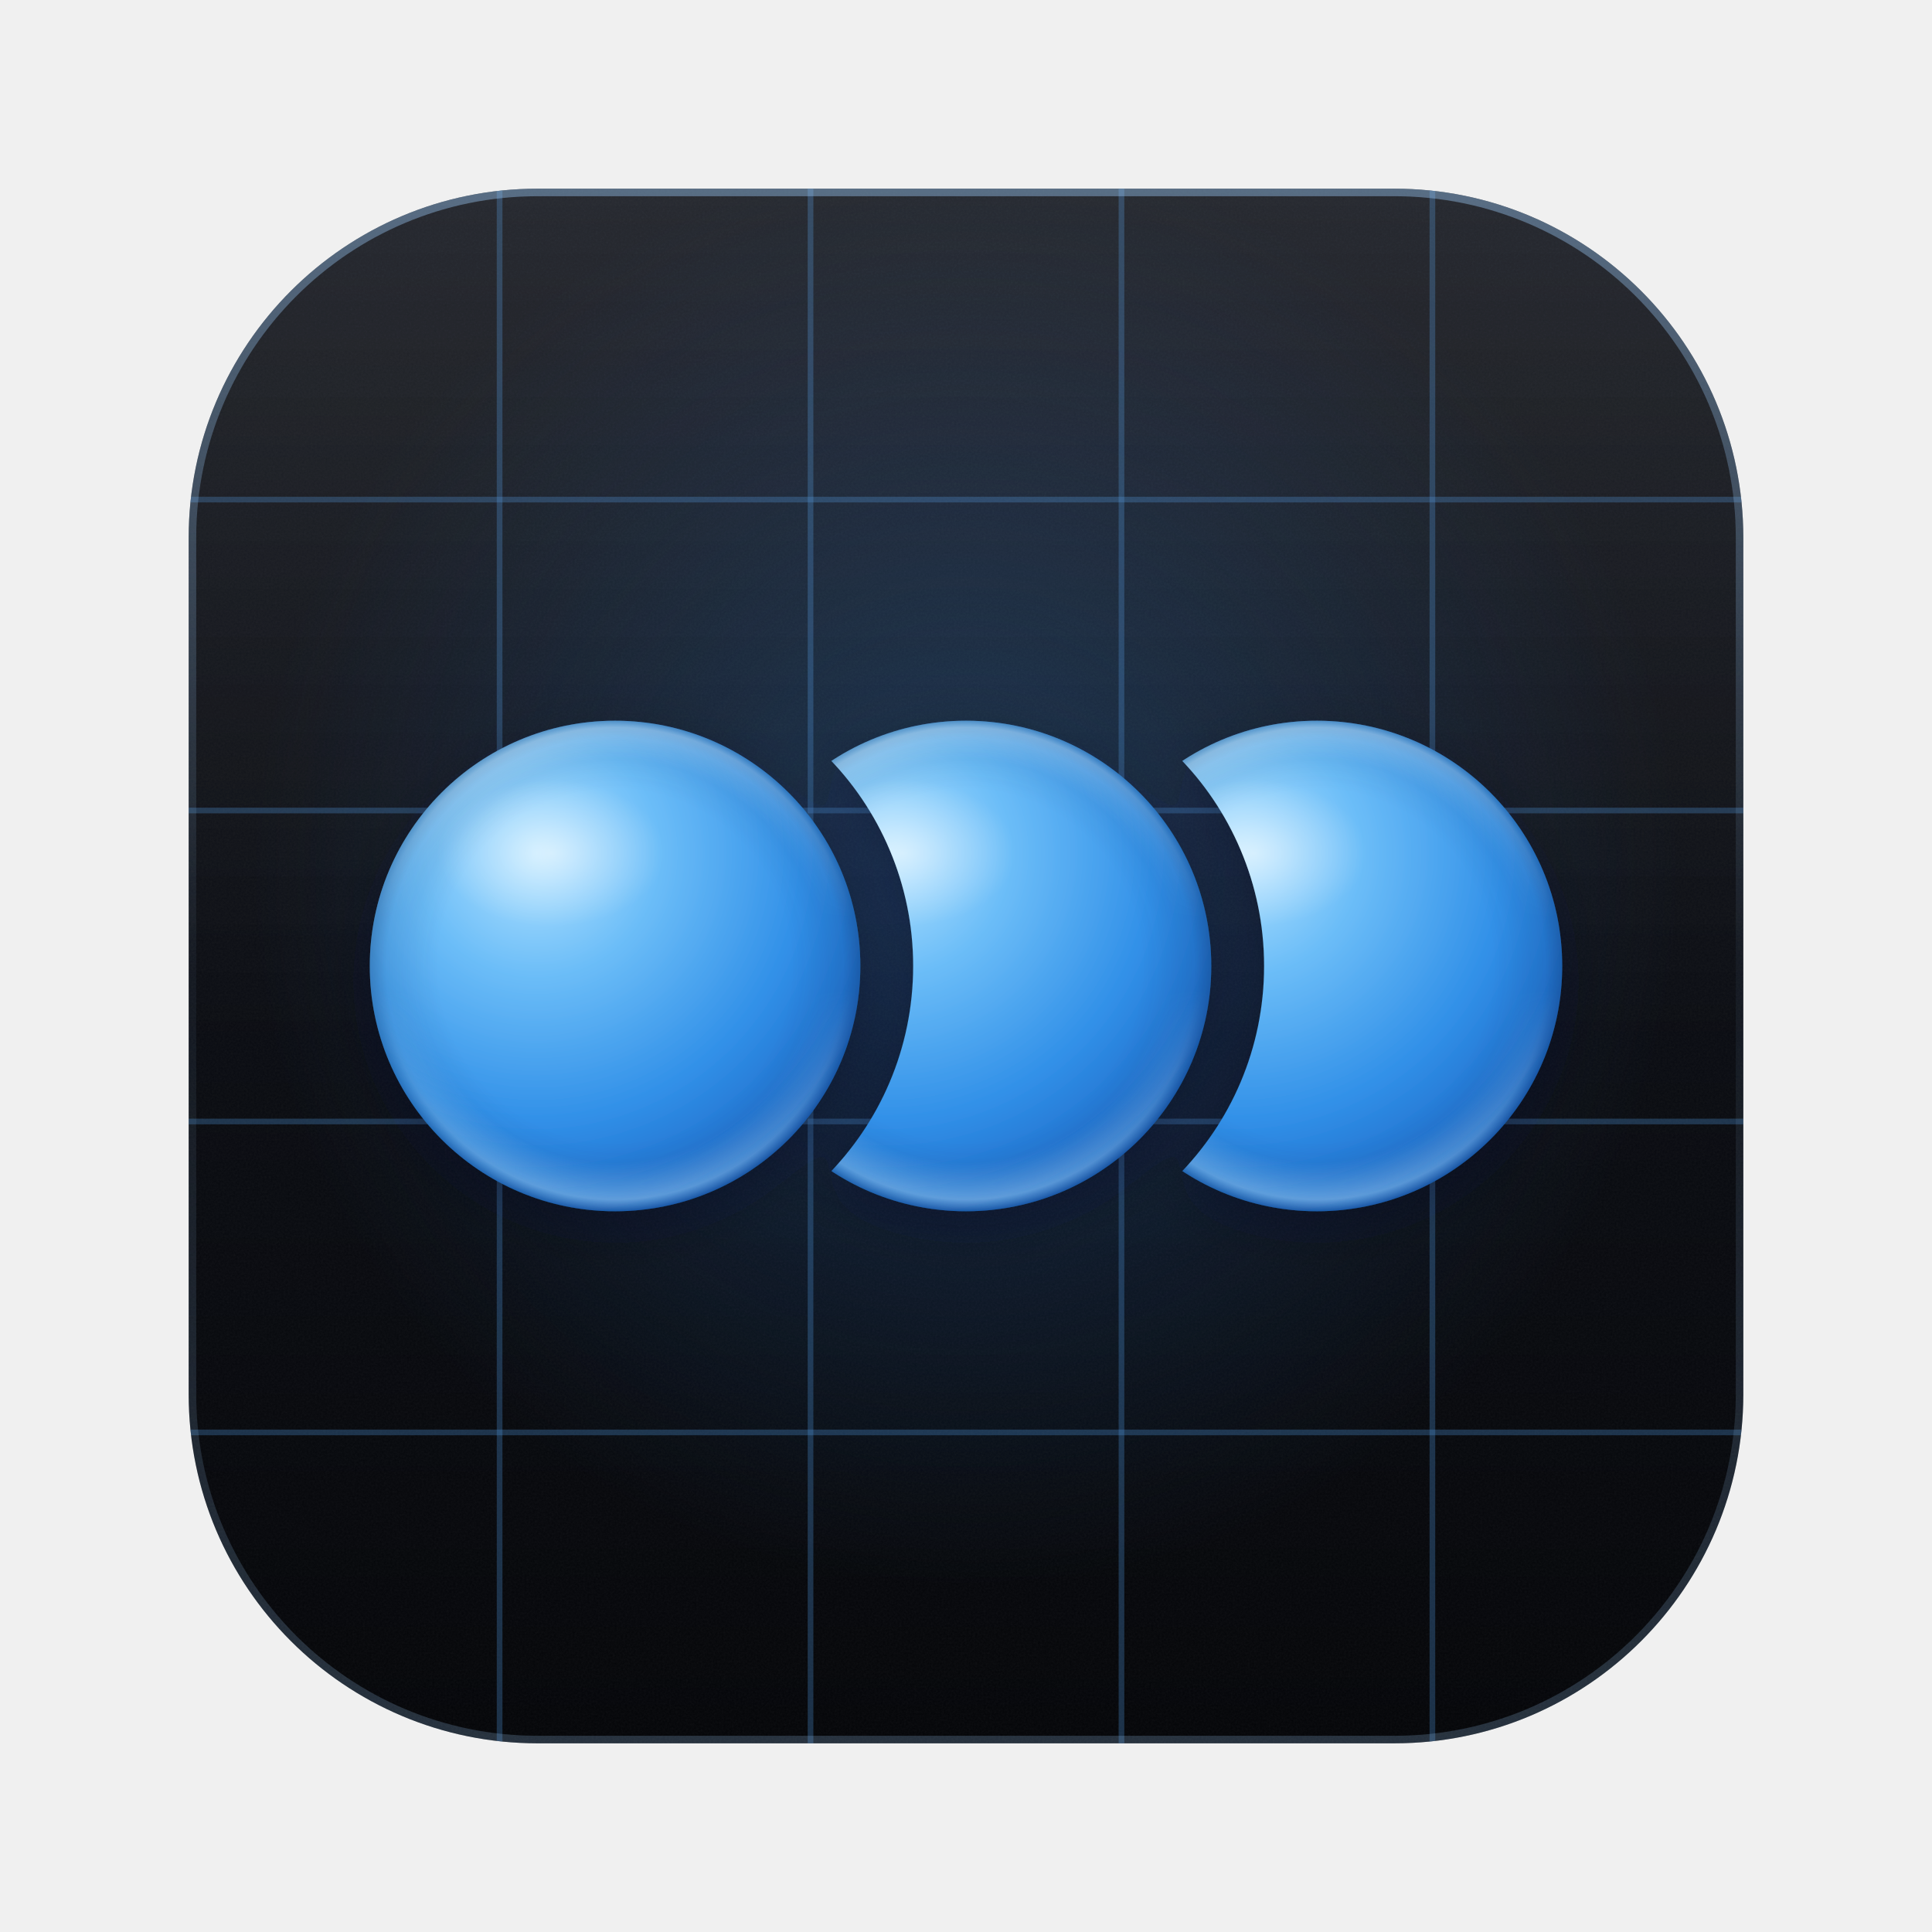
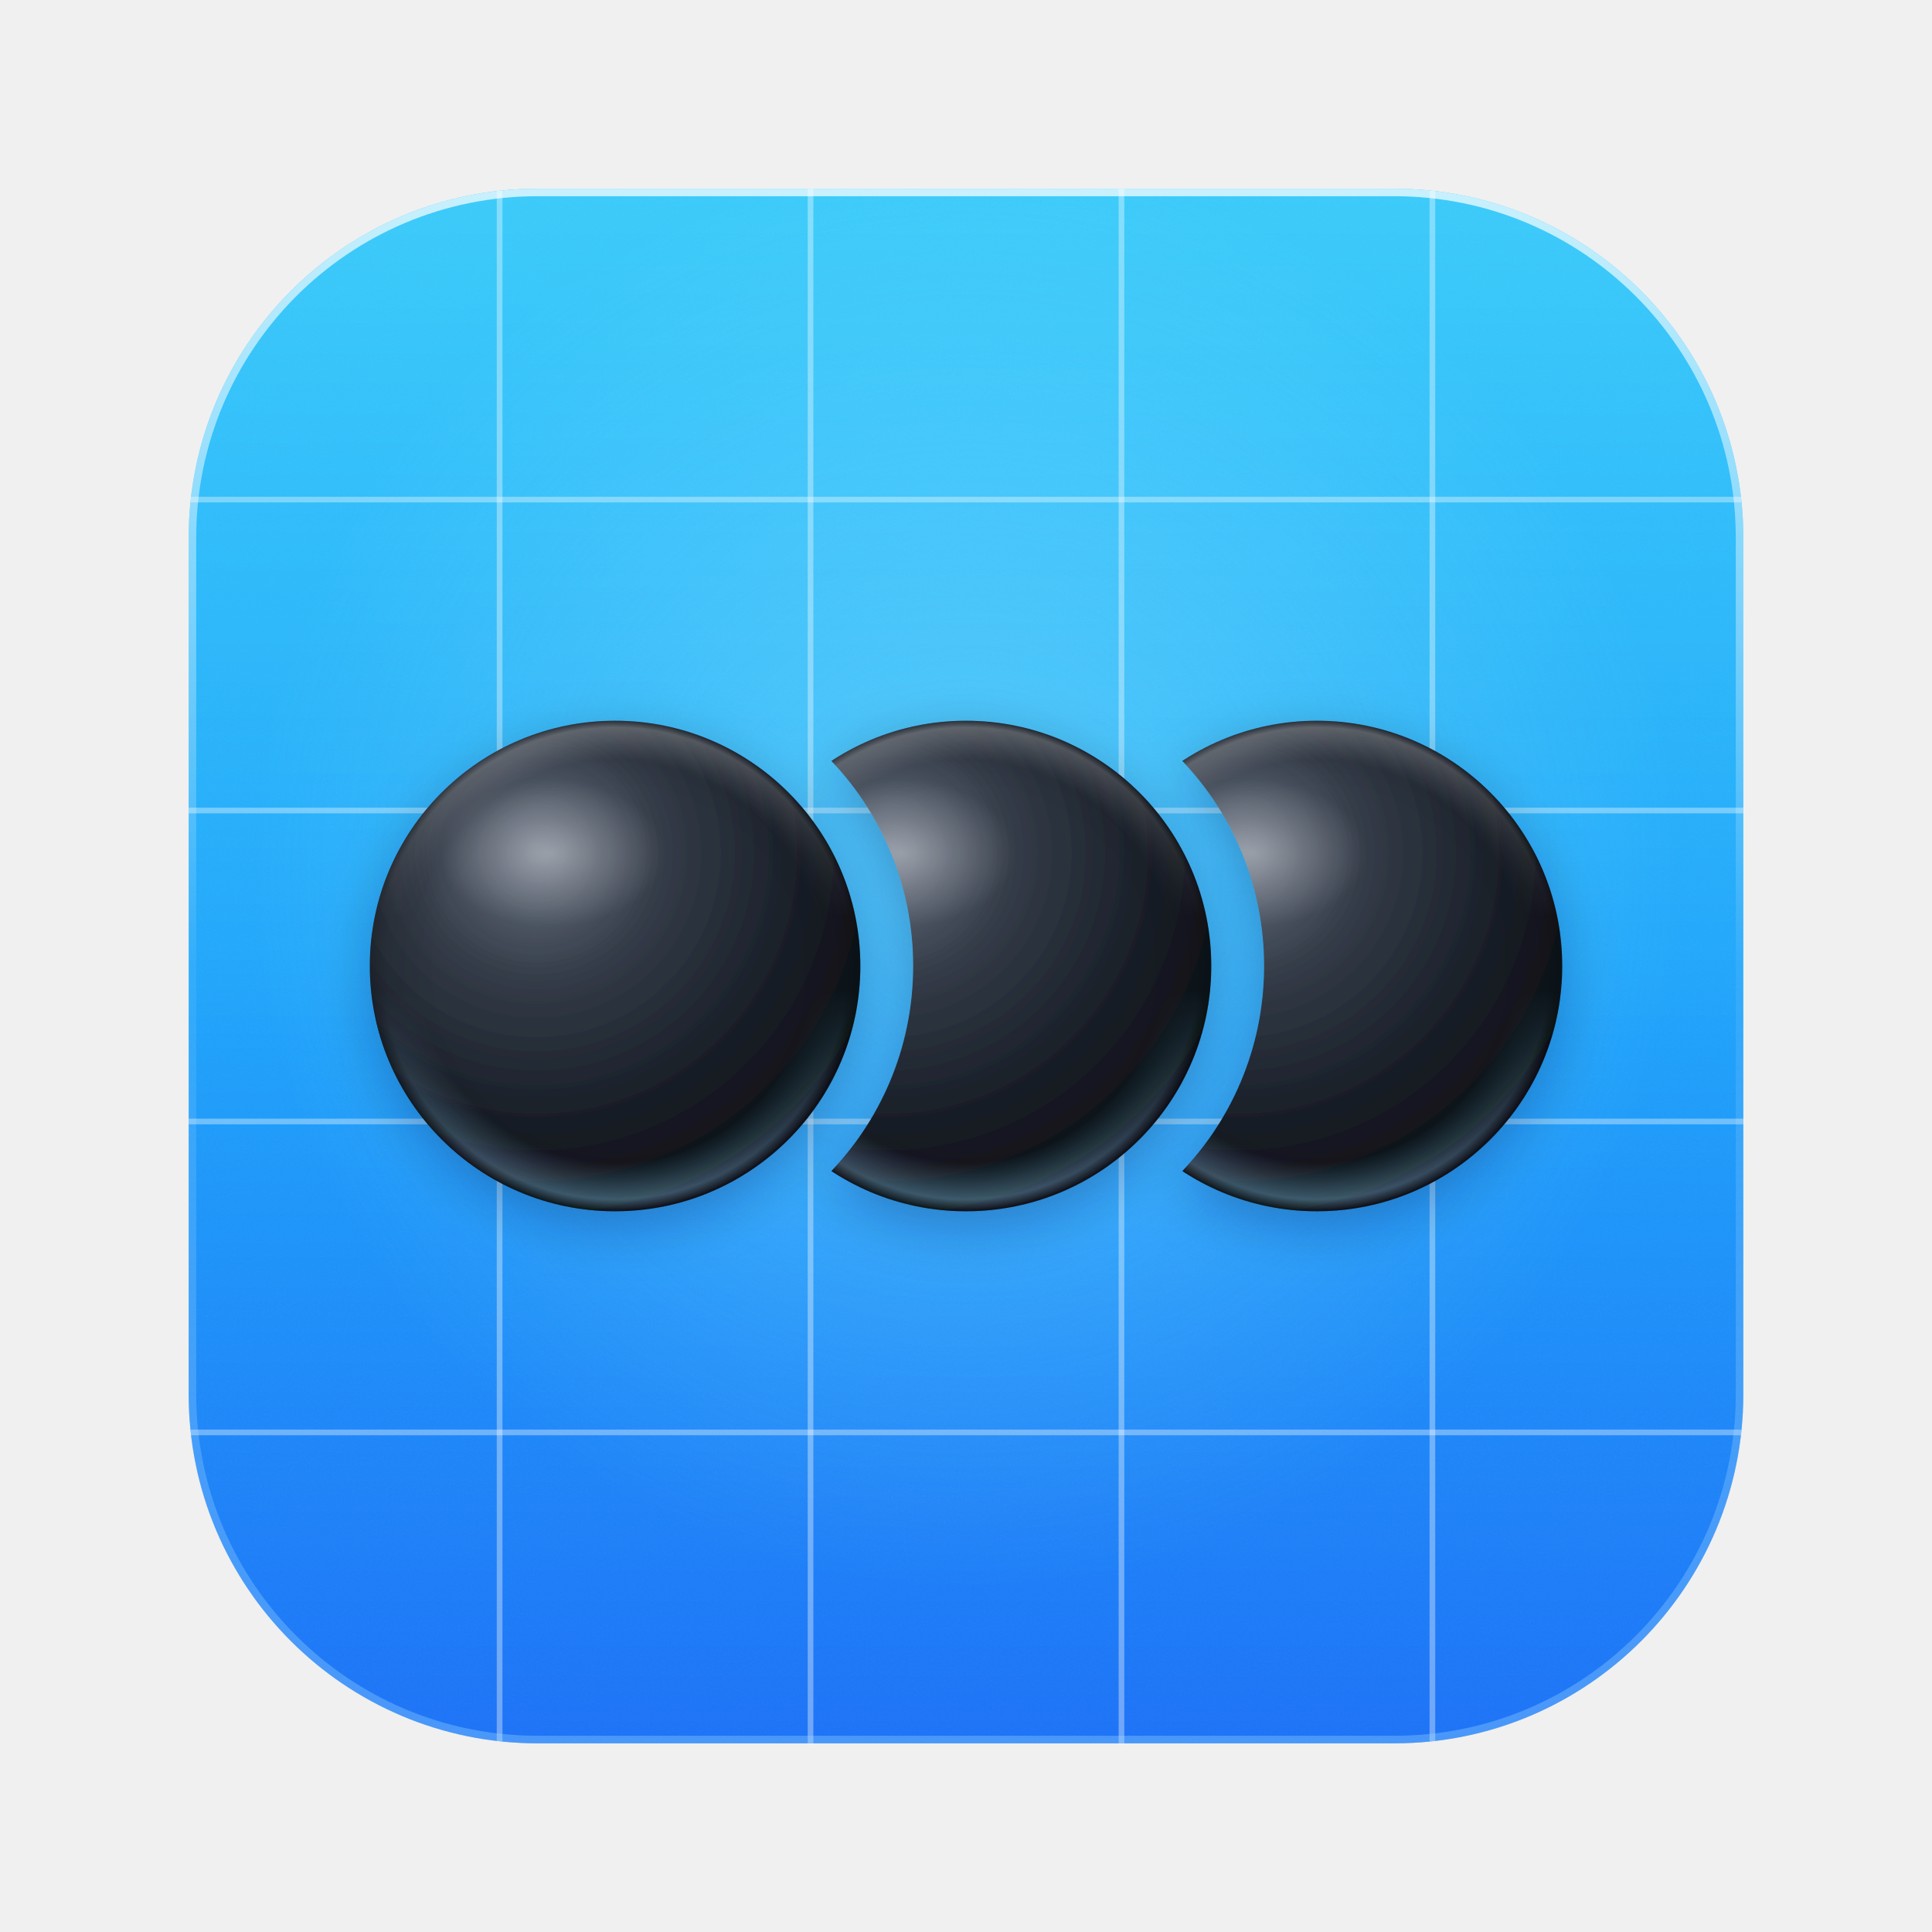
<svg xmlns="http://www.w3.org/2000/svg" width="1024" height="1024" viewBox="0 0 1024 1024">
  <defs>
    <linearGradient id="tile" x1="0" y1="100" x2="0" y2="924" gradientUnits="userSpaceOnUse">
-       <stop offset="0" stop-color="#15181f" stop-opacity="1" />
-       <stop offset="0.5" stop-color="#0a0c12" stop-opacity="1" />
-       <stop offset="1" stop-color="#040508" stop-opacity="1" />
+       <stop offset="0" stop-color="#0fc0fa" stop-opacity="1" />
+       <stop offset="0.5" stop-color="#1ea6fc" stop-opacity="1" />
+       <stop offset="1" stop-color="#1c72f8" stop-opacity="1" />
    </linearGradient>
    <linearGradient id="sheen" x1="0" y1="100" x2="0" y2="553.2" gradientUnits="userSpaceOnUse">
-       <stop offset="0" stop-color="#ffffff" stop-opacity="0.07" />
+       <stop offset="0" stop-color="#ffffff" stop-opacity="0.18" />
      <stop offset="1" stop-color="#ffffff" stop-opacity="0" />
    </linearGradient>
    <linearGradient id="rim" x1="0" y1="100" x2="0" y2="924" gradientUnits="userSpaceOnUse">
-       <stop offset="0" stop-color="#9ac8f5" stop-opacity="0.42" />
-       <stop offset="0.5" stop-color="#9ac8f5" stop-opacity="0.05" />
-       <stop offset="1" stop-color="#9ac8f5" stop-opacity="0.22" />
+       <stop offset="0" stop-color="#ffffff" stop-opacity="0.72" />
+       <stop offset="0.5" stop-color="#ffffff" stop-opacity="0.06" />
+       <stop offset="1" stop-color="#9adcff" stop-opacity="0.34" />
    </linearGradient>
    <radialGradient id="glow" cx="512" cy="462.56" r="379.04" gradientUnits="userSpaceOnUse">
-       <stop offset="0" stop-color="#1d4d84" stop-opacity="0.5" />
-       <stop offset="1" stop-color="#1d4d84" stop-opacity="0" />
+       <stop offset="0" stop-color="#8ceaff" stop-opacity="0.4" />
+       <stop offset="1" stop-color="#8ceaff" stop-opacity="0" />
    </radialGradient>
    <radialGradient id="body" cx="0.34" cy="0.27" r="0.94">
-       <stop offset="0" stop-color="#b6e4ff" stop-opacity="1" />
-       <stop offset="0.26" stop-color="#6dbef8" stop-opacity="1" />
-       <stop offset="0.58" stop-color="#3190e8" stop-opacity="1" />
-       <stop offset="0.85" stop-color="#1a63c2" stop-opacity="1" />
-       <stop offset="1" stop-color="#134fa2" stop-opacity="1" />
+       <stop offset="0" stop-color="#6a7382" stop-opacity="1" />
+       <stop offset="0.28" stop-color="#333b47" stop-opacity="1" />
+       <stop offset="0.6" stop-color="#171c25" stop-opacity="1" />
+       <stop offset="0.86" stop-color="#0a0d13" stop-opacity="1" />
+       <stop offset="1" stop-color="#05070b" stop-opacity="1" />
    </radialGradient>
    <radialGradient id="shade" cx="0.5" cy="0.5" r="0.5">
-       <stop offset="0.72" stop-color="#04173f" stop-opacity="0" />
-       <stop offset="0.93" stop-color="#04173f" stop-opacity="0.091" />
-       <stop offset="1" stop-color="#04173f" stop-opacity="0.26" />
+       <stop offset="0.72" stop-color="#000000" stop-opacity="0" />
+       <stop offset="0.93" stop-color="#000000" stop-opacity="0.077" />
+       <stop offset="1" stop-color="#000000" stop-opacity="0.22" />
    </radialGradient>
    <radialGradient id="bounce" cx="0.5" cy="0.5" r="0.5">
-       <stop offset="0.8" stop-color="#a9dcff" stop-opacity="0" />
-       <stop offset="0.95" stop-color="#a9dcff" stop-opacity="0.5" />
-       <stop offset="1" stop-color="#a9dcff" stop-opacity="0" />
+       <stop offset="0.8" stop-color="#8ecdf5" stop-opacity="0" />
+       <stop offset="0.95" stop-color="#8ecdf5" stop-opacity="0.4" />
+       <stop offset="1" stop-color="#8ecdf5" stop-opacity="0" />
    </radialGradient>
    <radialGradient id="edge" cx="0.5" cy="0.5" r="0.5">
      <stop offset="0.84" stop-color="#ffffff" stop-opacity="0" />
-       <stop offset="0.97" stop-color="#ffffff" stop-opacity="0.3" />
+       <stop offset="0.97" stop-color="#ffffff" stop-opacity="0.26" />
      <stop offset="1" stop-color="#ffffff" stop-opacity="0" />
    </radialGradient>
    <linearGradient id="lower" x1="0" y1="525" x2="0" y2="642" gradientUnits="userSpaceOnUse">
      <stop offset="0" stop-color="#000000" />
      <stop offset="1" stop-color="#ffffff" />
    </linearGradient>
    <linearGradient id="upper" x1="0" y1="382" x2="0" y2="486" gradientUnits="userSpaceOnUse">
      <stop offset="0" stop-color="#ffffff" />
      <stop offset="1" stop-color="#000000" />
    </linearGradient>
    <mask id="under" maskUnits="userSpaceOnUse" x="0" y="0" width="1024" height="1024">
      <rect x="0" y="0" width="1024" height="1024" fill="url(#lower)" />
    </mask>
    <mask id="over" maskUnits="userSpaceOnUse" x="0" y="0" width="1024" height="1024">
      <rect x="0" y="0" width="1024" height="1024" fill="url(#upper)" />
    </mask>
    <filter id="grain" x="0" y="0" width="100%" height="100%">
      <feTurbulence type="fractalNoise" baseFrequency="0.9" numOctaves="3" stitchTiles="stitch" />
      <feColorMatrix type="saturate" values="0" />
    </filter>
    <radialGradient id="gloss" cx="0.5" cy="0.5" r="0.5">
-       <stop offset="0" stop-color="#ffffff" stop-opacity="0.5" />
-       <stop offset="0.45" stop-color="#ffffff" stop-opacity="0.25" />
+       <stop offset="0" stop-color="#ffffff" stop-opacity="0.34" />
+       <stop offset="0.45" stop-color="#ffffff" stop-opacity="0.17" />
      <stop offset="1" stop-color="#ffffff" stop-opacity="0" />
    </radialGradient>
    <filter id="cast" x="-25%" y="-25%" width="150%" height="150%">
      <feDropShadow dx="0" dy="8" stdDeviation="14" flood-color="#02102c" flood-opacity="0.26" />
    </filter>
    <clipPath id="tile-clip">
      <rect x="100" y="100" width="824" height="824" rx="185" />
    </clipPath>
    <mask id="cut-0" maskUnits="userSpaceOnUse" x="0" y="0" width="1024" height="1024">
      <rect x="0" y="0" width="1024" height="1024" fill="#ffffff" />
      <circle cx="512" cy="512" r="158" fill="#000000" />
      <circle cx="326" cy="512" r="158" fill="#000000" />
    </mask>
    <mask id="cut-1" maskUnits="userSpaceOnUse" x="0" y="0" width="1024" height="1024">
      <rect x="0" y="0" width="1024" height="1024" fill="#ffffff" />
      <circle cx="326" cy="512" r="158" fill="#000000" />
    </mask>
    <mask id="cut-2" maskUnits="userSpaceOnUse" x="0" y="0" width="1024" height="1024">
      <rect x="0" y="0" width="1024" height="1024" fill="#ffffff" />
    </mask>
  </defs>
  <rect x="100" y="100" width="824" height="824" rx="185" fill="url(#tile)" />
  <g clip-path="url(#tile-clip)">
    <rect x="100" y="100" width="824" height="824" fill="url(#glow)" />
    <rect x="100" y="100" width="824" height="824" filter="url(#grain)" opacity="0.05" />
-     <g fill="none" stroke="#4d94db" stroke-opacity="0.3" stroke-width="3">
+     <g fill="none" stroke="#ffffff" stroke-opacity="0.36" stroke-width="3">
      <line x1="264.8" y1="100" x2="264.8" y2="924" />
      <line x1="100" y1="264.8" x2="924" y2="264.8" />
      <line x1="429.6" y1="100" x2="429.6" y2="924" />
      <line x1="100" y1="429.6" x2="924" y2="429.6" />
      <line x1="594.4" y1="100" x2="594.4" y2="924" />
      <line x1="100" y1="594.4" x2="924" y2="594.4" />
      <line x1="759.2" y1="100" x2="759.2" y2="924" />
      <line x1="100" y1="759.2" x2="924" y2="759.2" />
    </g>
  </g>
  <rect x="100" y="100" width="824" height="824" rx="185" fill="url(#sheen)" />
  <rect x="102" y="102" width="820" height="820" rx="183" fill="none" stroke="url(#rim)" stroke-width="4" />
  <g fill="url(#body)" filter="url(#cast)">
    <circle cx="698" cy="512" r="130" mask="url(#cut-0)" />
    <circle cx="512" cy="512" r="130" mask="url(#cut-1)" />
    <circle cx="326" cy="512" r="130" mask="url(#cut-2)" />
  </g>
  <g fill="url(#shade)">
    <circle cx="698" cy="512" r="130" mask="url(#cut-0)" />
    <circle cx="512" cy="512" r="130" mask="url(#cut-1)" />
    <circle cx="326" cy="512" r="130" mask="url(#cut-2)" />
  </g>
  <g fill="url(#bounce)" mask="url(#under)">
    <circle cx="698" cy="512" r="130" mask="url(#cut-0)" />
    <circle cx="512" cy="512" r="130" mask="url(#cut-1)" />
    <circle cx="326" cy="512" r="130" mask="url(#cut-2)" />
  </g>
  <g fill="url(#edge)" mask="url(#over)">
    <circle cx="698" cy="512" r="130" mask="url(#cut-0)" />
    <circle cx="512" cy="512" r="130" mask="url(#cut-1)" />
    <circle cx="326" cy="512" r="130" mask="url(#cut-2)" />
  </g>
  <g fill="url(#gloss)">
    <ellipse cx="664.2" cy="452.2" rx="59.8" ry="39" mask="url(#cut-0)" />
    <ellipse cx="478.2" cy="452.2" rx="59.8" ry="39" mask="url(#cut-1)" />
    <ellipse cx="292.2" cy="452.2" rx="59.8" ry="39" mask="url(#cut-2)" />
  </g>
</svg>
